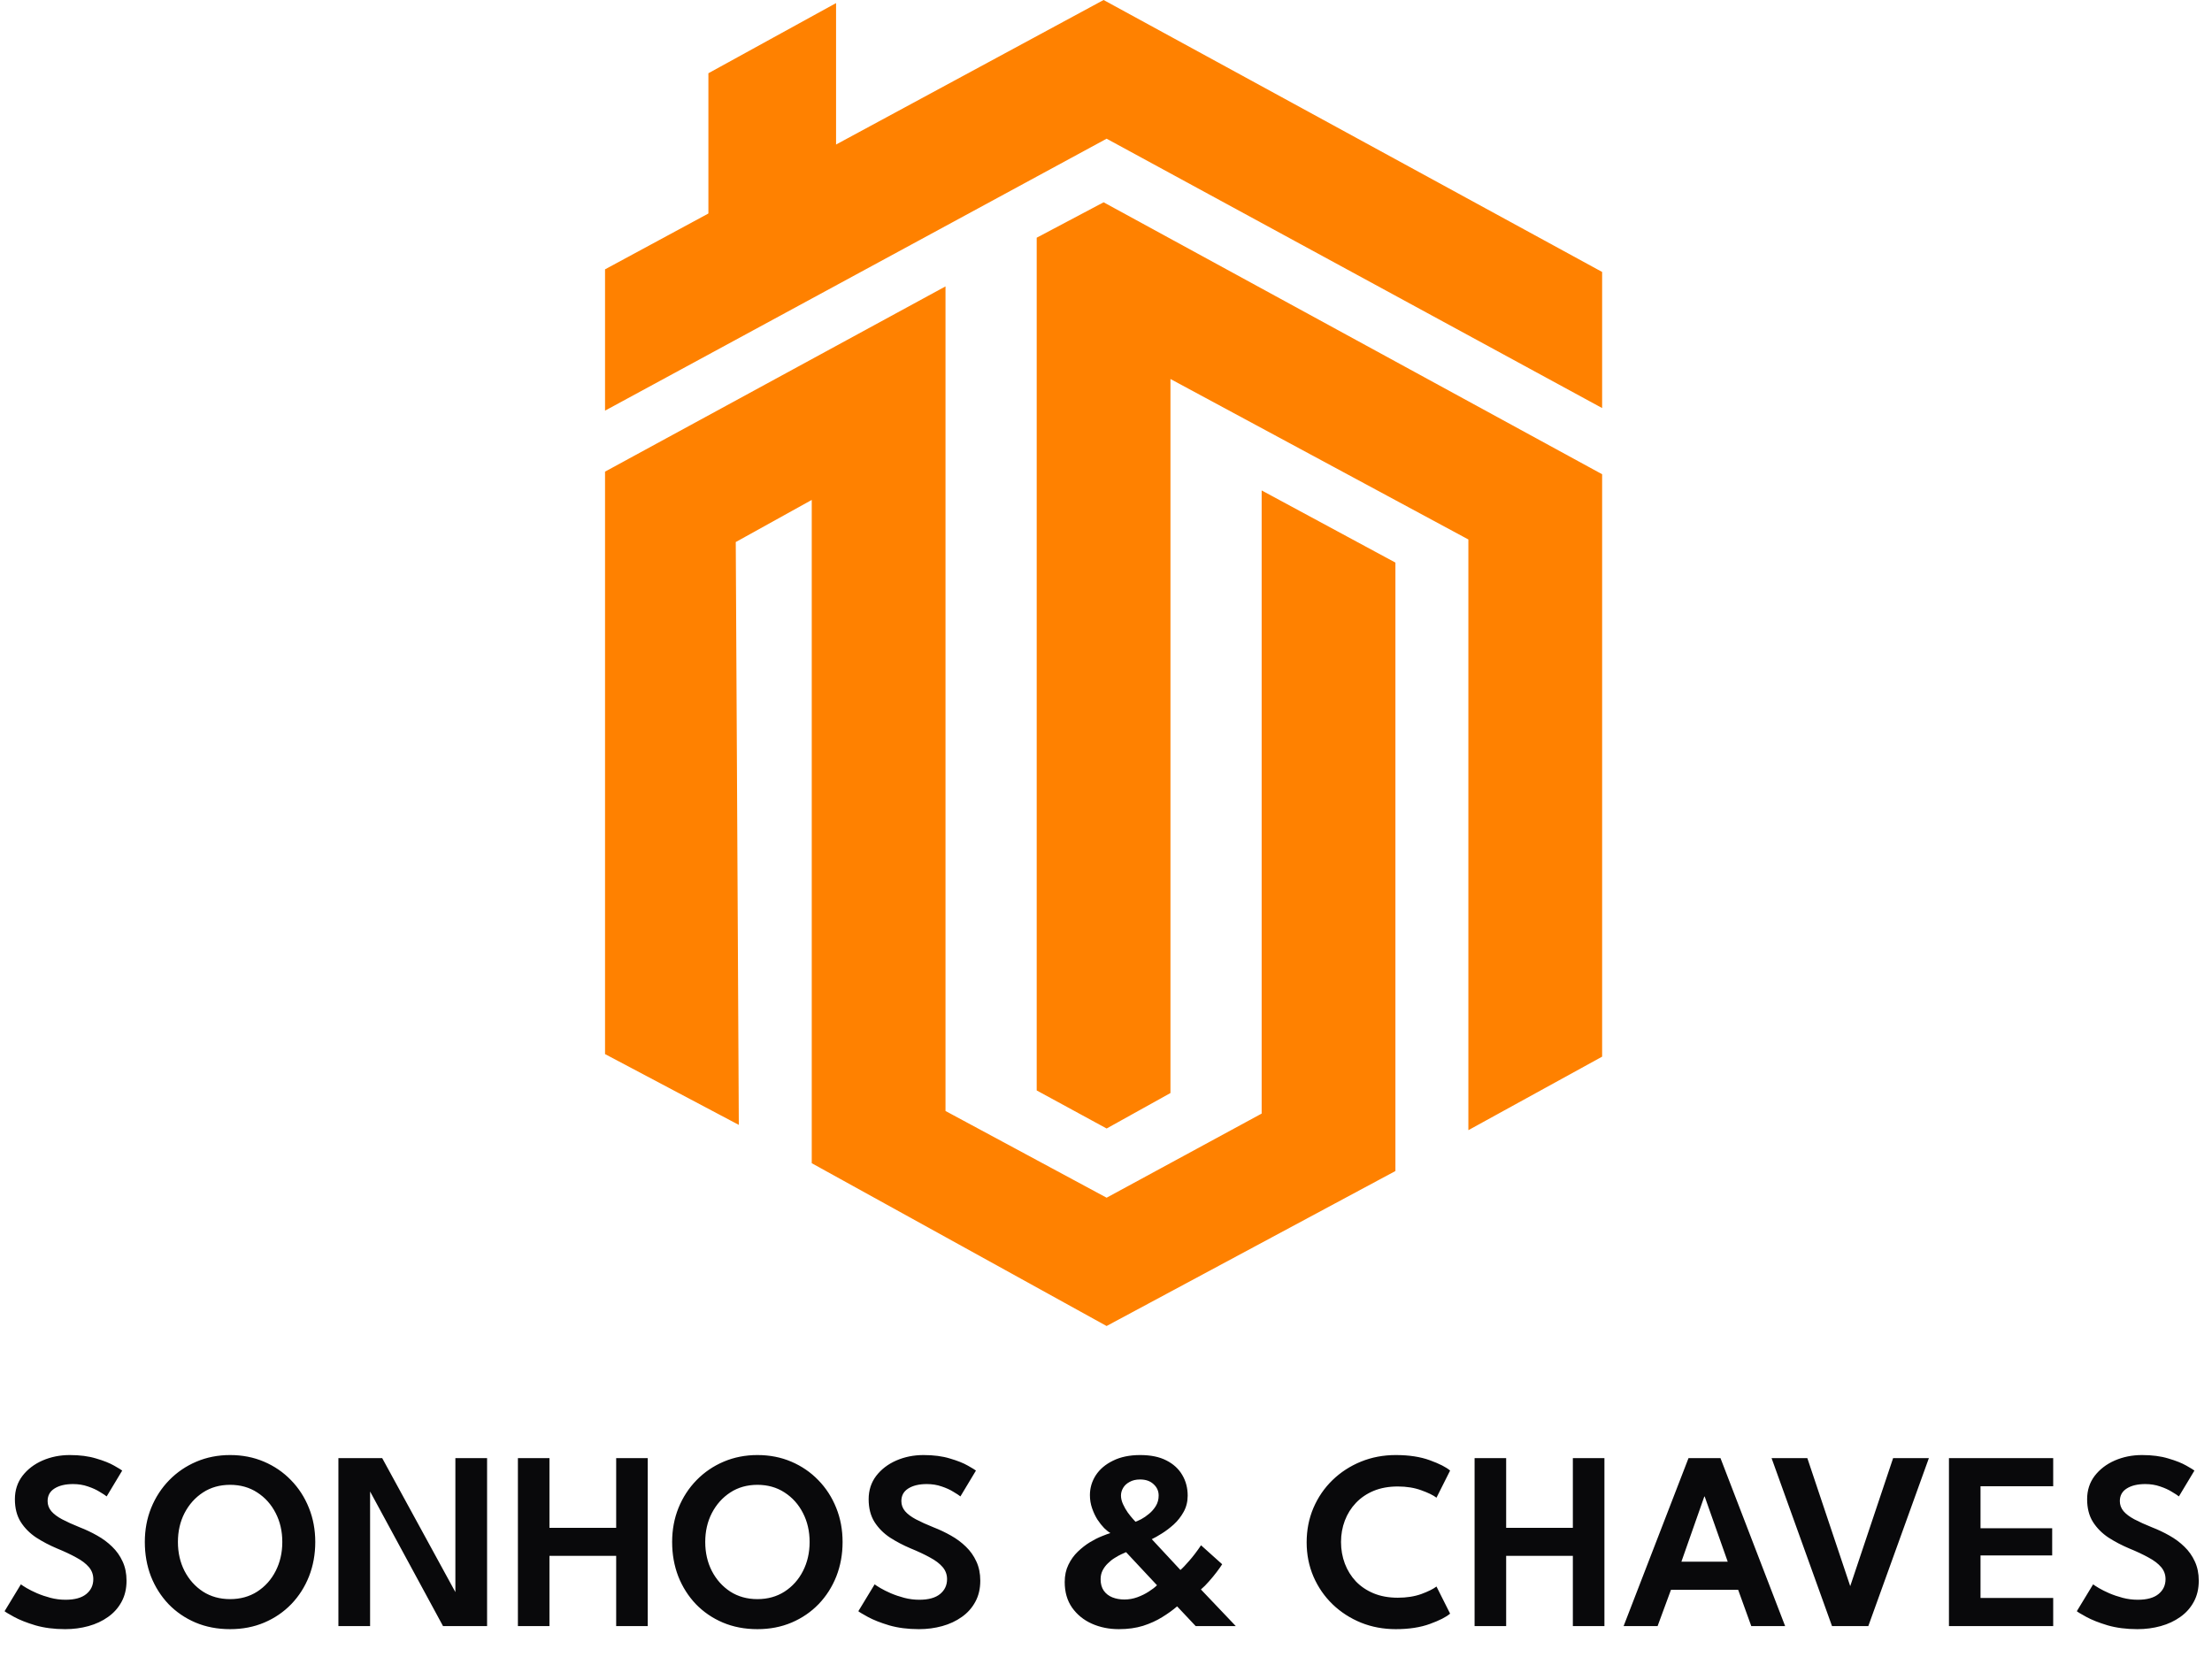
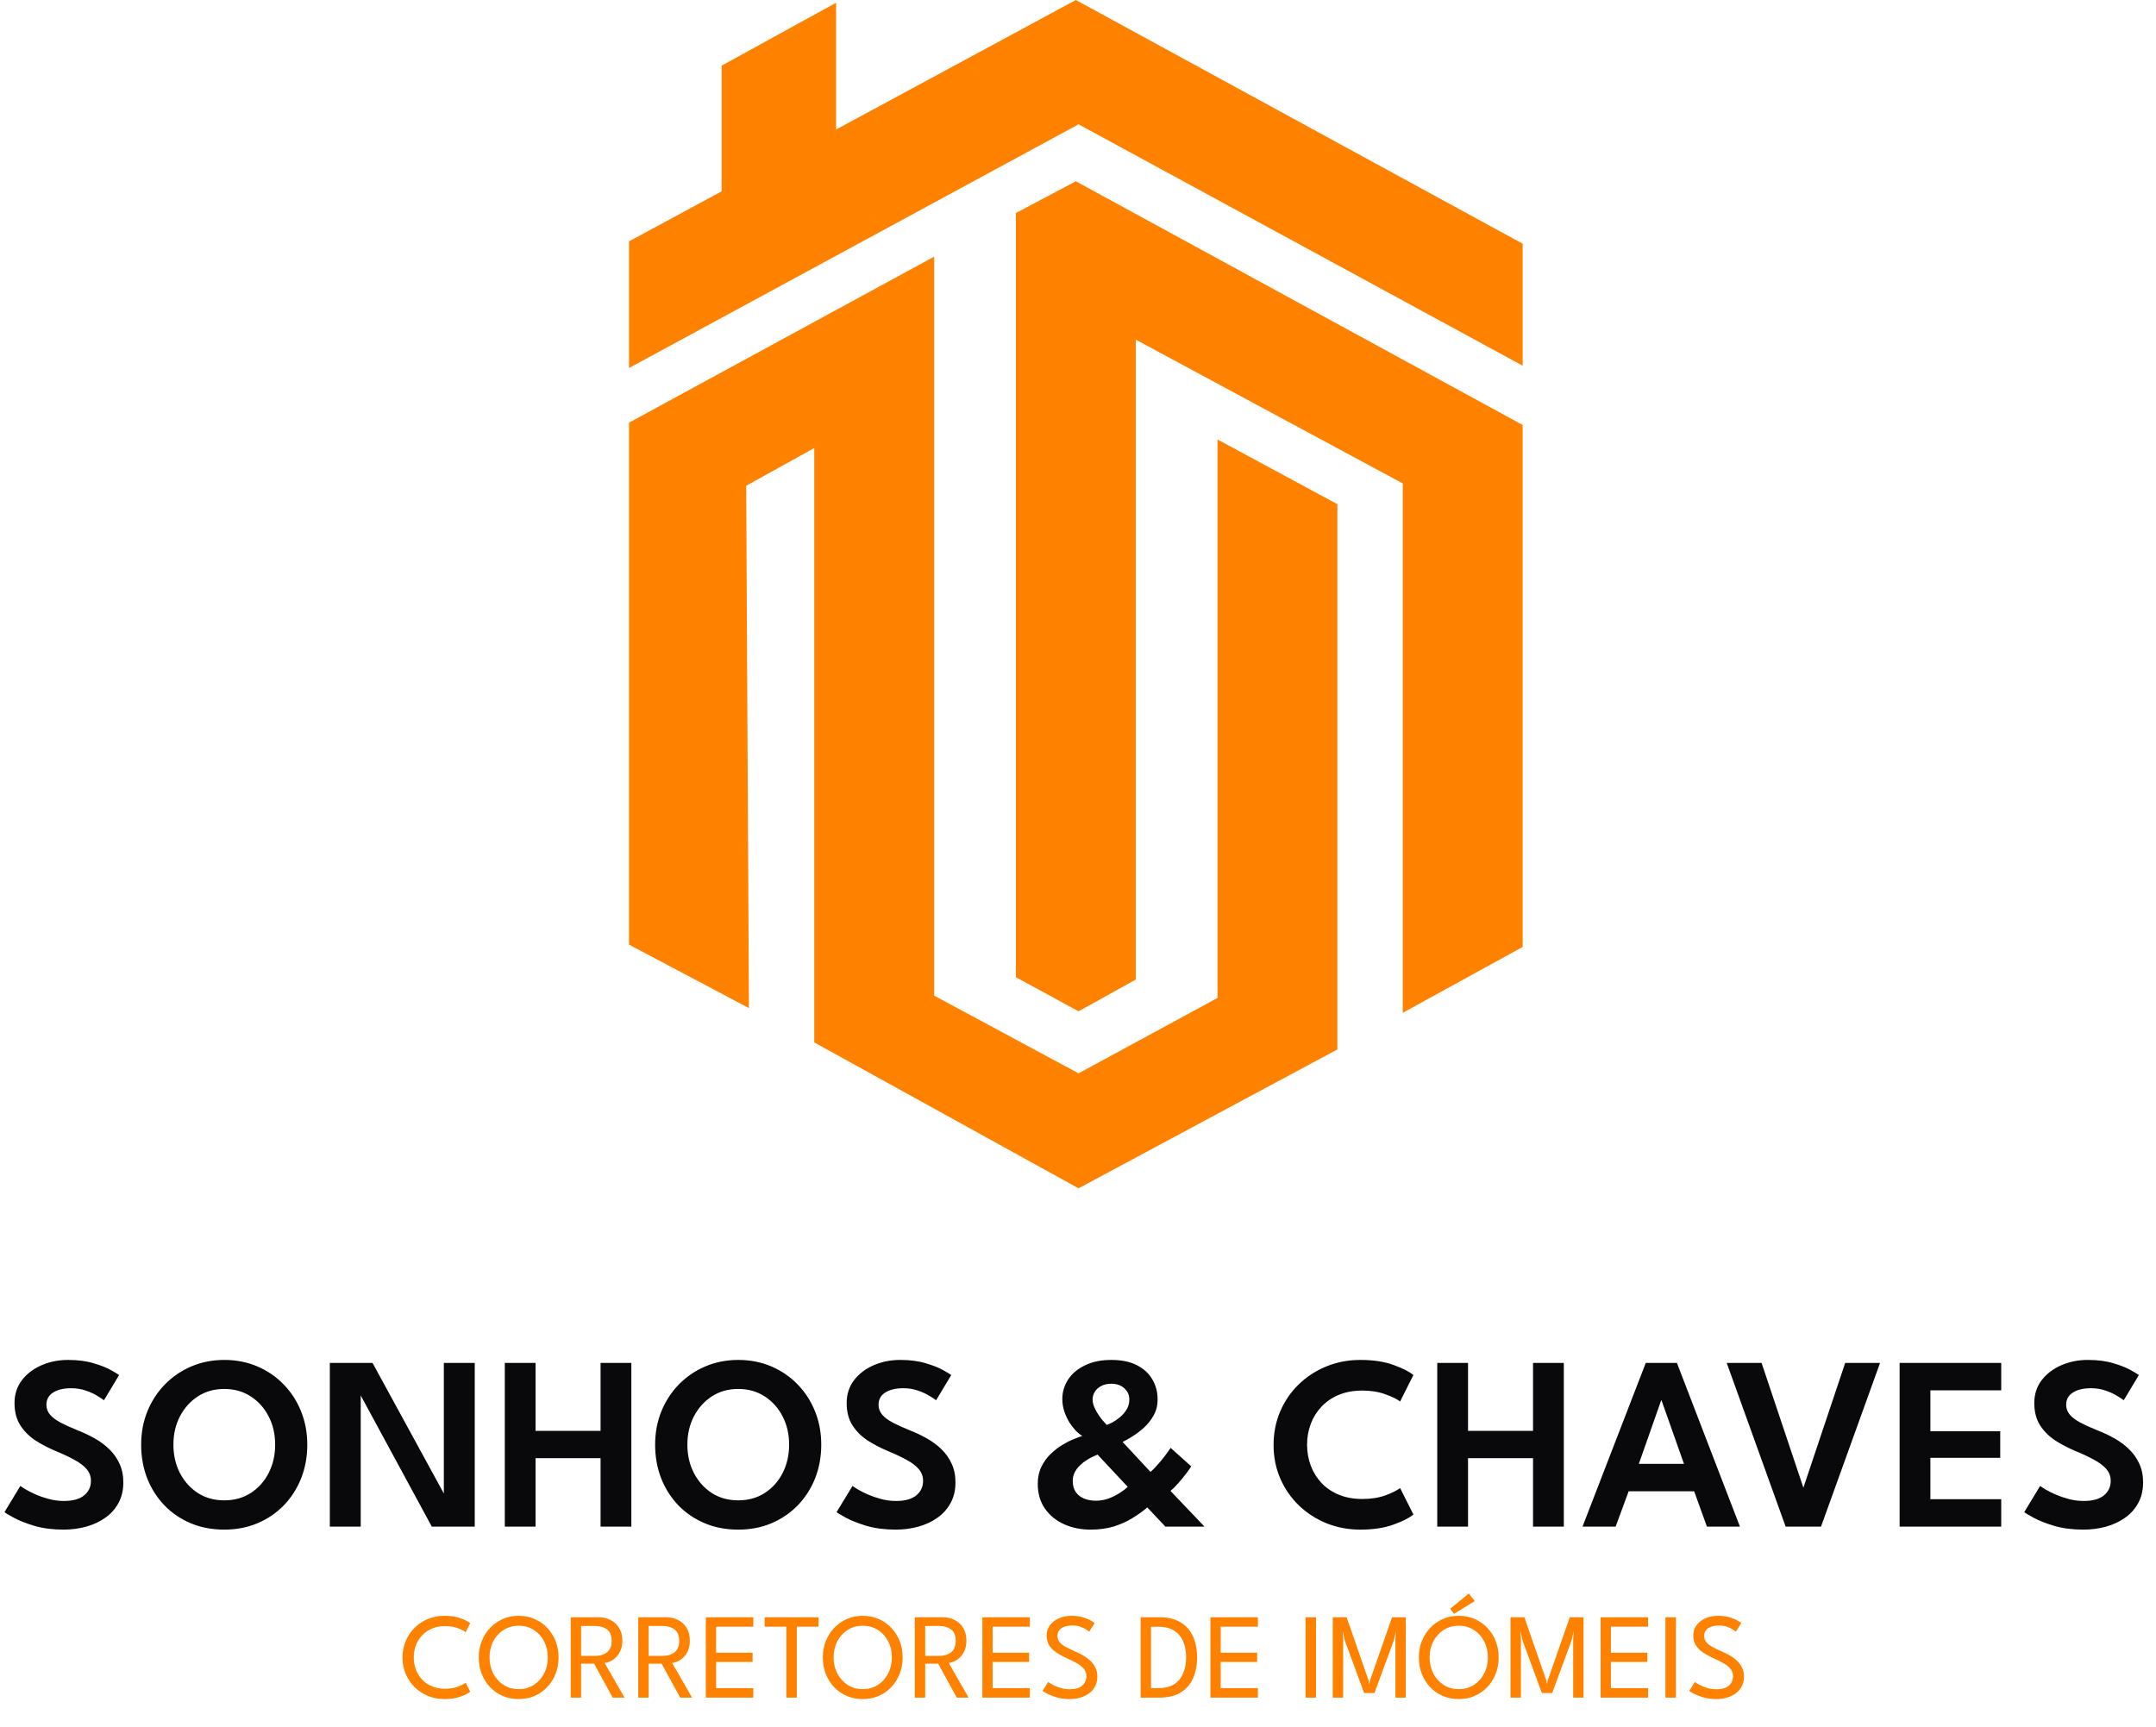
- <svg xmlns="http://www.w3.org/2000/svg" width="457" height="347" viewBox="0 0 457 347" fill="none">
-   <path d="M14.412 300.655C16.498 300.655 18.313 300.891 19.855 301.365C21.416 301.82 22.652 302.311 23.564 302.837C24.493 303.363 25.054 303.705 25.247 303.863L22.038 309.202C21.758 308.974 21.276 308.658 20.592 308.255C19.926 307.834 19.119 307.466 18.172 307.15C17.226 306.817 16.2 306.651 15.095 306.651C13.5 306.651 12.22 306.957 11.256 307.571C10.309 308.167 9.836 309.035 9.836 310.175C9.836 310.946 10.09 311.639 10.598 312.252C11.107 312.848 11.852 313.409 12.834 313.935C13.833 314.461 15.052 315.014 16.489 315.592C17.752 316.083 18.953 316.653 20.092 317.302C21.249 317.95 22.275 318.713 23.169 319.59C24.081 320.466 24.8 321.483 25.326 322.64C25.869 323.797 26.141 325.121 26.141 326.611C26.141 328.277 25.799 329.732 25.115 330.977C24.449 332.222 23.52 333.265 22.328 334.106C21.153 334.948 19.803 335.579 18.278 336C16.752 336.421 15.148 336.631 13.465 336.631C11.186 336.631 9.134 336.368 7.311 335.842C5.505 335.299 4.041 334.72 2.919 334.106C1.797 333.493 1.14 333.098 0.947 332.923L4.313 327.374C4.523 327.532 4.918 327.786 5.496 328.137C6.093 328.487 6.811 328.847 7.653 329.215C8.512 329.583 9.441 329.899 10.441 330.162C11.457 330.425 12.492 330.556 13.544 330.556C15.437 330.556 16.866 330.162 17.831 329.373C18.795 328.584 19.277 327.558 19.277 326.296C19.277 325.349 18.97 324.516 18.357 323.797C17.743 323.079 16.875 322.421 15.753 321.825C14.648 321.211 13.325 320.589 11.782 319.958C10.239 319.309 8.801 318.555 7.469 317.696C6.154 316.819 5.093 315.75 4.287 314.488C3.48 313.208 3.077 311.639 3.077 309.78C3.077 307.939 3.594 306.335 4.629 304.968C5.681 303.6 7.066 302.539 8.784 301.785C10.52 301.032 12.395 300.655 14.412 300.655ZM36.758 318.617C36.758 320.826 37.214 322.824 38.125 324.613C39.054 326.401 40.326 327.821 41.939 328.873C43.552 329.907 45.419 330.425 47.54 330.425C49.662 330.425 51.529 329.907 53.142 328.873C54.772 327.821 56.043 326.401 56.955 324.613C57.867 322.824 58.323 320.826 58.323 318.617C58.323 316.407 57.867 314.418 56.955 312.647C56.043 310.858 54.772 309.438 53.142 308.386C51.529 307.334 49.662 306.808 47.54 306.808C45.419 306.808 43.552 307.334 41.939 308.386C40.326 309.438 39.054 310.858 38.125 312.647C37.214 314.418 36.758 316.407 36.758 318.617ZM29.92 318.617C29.92 316.092 30.358 313.743 31.235 311.569C32.129 309.377 33.374 307.466 34.969 305.835C36.565 304.205 38.432 302.934 40.571 302.022C42.727 301.11 45.051 300.655 47.54 300.655C50.065 300.655 52.397 301.11 54.536 302.022C56.675 302.934 58.533 304.205 60.111 305.835C61.706 307.466 62.943 309.377 63.819 311.569C64.696 313.743 65.134 316.092 65.134 318.617C65.134 321.159 64.704 323.526 63.845 325.717C62.986 327.891 61.768 329.802 60.19 331.45C58.612 333.081 56.754 334.352 54.614 335.264C52.476 336.175 50.117 336.631 47.54 336.631C44.928 336.631 42.543 336.175 40.387 335.264C38.248 334.352 36.39 333.081 34.812 331.45C33.251 329.802 32.041 327.891 31.182 325.717C30.341 323.526 29.92 321.159 29.92 318.617ZM76.015 307.361L76.462 307.44V336H69.914V301.286H78.96L94.529 329.794L94.082 329.899V301.286H100.631V336H91.531L76.015 307.361ZM127.302 321.483H113.521V336H106.999V301.286H113.521V315.697H127.302V301.286H133.824V336H127.302V321.483ZM145.702 318.617C145.702 320.826 146.158 322.824 147.07 324.613C147.999 326.401 149.27 327.821 150.883 328.873C152.496 329.907 154.363 330.425 156.485 330.425C158.606 330.425 160.473 329.907 162.086 328.873C163.717 327.821 164.988 326.401 165.899 324.613C166.811 322.824 167.267 320.826 167.267 318.617C167.267 316.407 166.811 314.418 165.899 312.647C164.988 310.858 163.717 309.438 162.086 308.386C160.473 307.334 158.606 306.808 156.485 306.808C154.363 306.808 152.496 307.334 150.883 308.386C149.27 309.438 147.999 310.858 147.07 312.647C146.158 314.418 145.702 316.407 145.702 318.617ZM138.864 318.617C138.864 316.092 139.303 313.743 140.179 311.569C141.073 309.377 142.318 307.466 143.914 305.835C145.509 304.205 147.376 302.934 149.515 302.022C151.672 301.11 153.995 300.655 156.485 300.655C159.009 300.655 161.341 301.11 163.48 302.022C165.619 302.934 167.477 304.205 169.055 305.835C170.651 307.466 171.887 309.377 172.763 311.569C173.64 313.743 174.078 316.092 174.078 318.617C174.078 321.159 173.649 323.526 172.79 325.717C171.931 327.891 170.712 329.802 169.134 331.45C167.556 333.081 165.698 334.352 163.559 335.264C161.42 336.175 159.062 336.631 156.485 336.631C153.872 336.631 151.488 336.175 149.331 335.264C147.192 334.352 145.334 333.081 143.756 331.45C142.196 329.802 140.986 327.891 140.127 325.717C139.285 323.526 138.864 321.159 138.864 318.617ZM190.798 300.655C192.884 300.655 194.699 300.891 196.242 301.365C197.802 301.82 199.038 302.311 199.95 302.837C200.879 303.363 201.44 303.705 201.633 303.863L198.424 309.202C198.144 308.974 197.662 308.658 196.978 308.255C196.312 307.834 195.505 307.466 194.558 307.15C193.612 306.817 192.586 306.651 191.481 306.651C189.886 306.651 188.606 306.957 187.642 307.571C186.695 308.167 186.222 309.035 186.222 310.175C186.222 310.946 186.476 311.639 186.984 312.252C187.493 312.848 188.238 313.409 189.22 313.935C190.219 314.461 191.438 315.014 192.875 315.592C194.138 316.083 195.339 316.653 196.478 317.302C197.635 317.95 198.661 318.713 199.555 319.59C200.467 320.466 201.186 321.483 201.712 322.64C202.255 323.797 202.527 325.121 202.527 326.611C202.527 328.277 202.185 329.732 201.501 330.977C200.835 332.222 199.906 333.265 198.714 334.106C197.539 334.948 196.189 335.579 194.664 336C193.138 336.421 191.534 336.631 189.851 336.631C187.572 336.631 185.52 336.368 183.697 335.842C181.891 335.299 180.427 334.72 179.305 334.106C178.183 333.493 177.526 333.098 177.333 332.923L180.699 327.374C180.909 327.532 181.304 327.786 181.882 328.137C182.479 328.487 183.197 328.847 184.039 329.215C184.898 329.583 185.827 329.899 186.827 330.162C187.843 330.425 188.878 330.556 189.93 330.556C191.823 330.556 193.252 330.162 194.217 329.373C195.181 328.584 195.663 327.558 195.663 326.296C195.663 325.349 195.356 324.516 194.743 323.797C194.129 323.079 193.261 322.421 192.139 321.825C191.034 321.211 189.711 320.589 188.168 319.958C186.625 319.309 185.187 318.555 183.855 317.696C182.54 316.819 181.479 315.75 180.673 314.488C179.866 313.208 179.463 311.639 179.463 309.78C179.463 307.939 179.98 306.335 181.015 304.968C182.067 303.6 183.452 302.539 185.17 301.785C186.906 301.032 188.781 300.655 190.798 300.655ZM219.97 326.901C219.97 325.551 220.225 324.358 220.733 323.324C221.241 322.272 221.89 321.369 222.679 320.615C223.486 319.844 224.318 319.195 225.177 318.669C226.054 318.143 226.869 317.731 227.623 317.433C228.395 317.118 228.991 316.898 229.412 316.776C229.043 316.565 228.614 316.223 228.123 315.75C227.65 315.259 227.185 314.672 226.729 313.988C226.291 313.287 225.923 312.507 225.625 311.647C225.327 310.788 225.177 309.885 225.177 308.939C225.177 307.466 225.581 306.098 226.387 304.836C227.211 303.574 228.403 302.566 229.964 301.812C231.524 301.04 233.391 300.655 235.565 300.655C237.722 300.655 239.519 301.023 240.957 301.759C242.412 302.495 243.508 303.495 244.244 304.757C244.998 306.02 245.375 307.448 245.375 309.044C245.375 310.289 245.094 311.411 244.533 312.41C243.99 313.392 243.306 314.26 242.482 315.014C241.658 315.75 240.834 316.372 240.01 316.881C239.203 317.389 238.52 317.775 237.959 318.038L243.876 324.402C244.314 324.034 244.919 323.403 245.69 322.509C246.479 321.615 247.295 320.545 248.136 319.3L252.502 323.219C252.239 323.64 251.862 324.174 251.371 324.823C250.88 325.472 250.345 326.12 249.767 326.769C249.206 327.418 248.653 327.97 248.11 328.426L255.316 336H247.032L243.192 331.924C242.298 332.695 241.264 333.44 240.089 334.159C238.932 334.878 237.617 335.474 236.144 335.947C234.671 336.403 233.006 336.631 231.147 336.631C229.131 336.631 227.273 336.254 225.572 335.5C223.889 334.746 222.53 333.642 221.496 332.187C220.479 330.731 219.97 328.969 219.97 326.901ZM232.646 320.72C232.418 320.808 232.085 320.957 231.647 321.168C231.226 321.36 230.77 321.615 230.279 321.93C229.789 322.228 229.324 322.596 228.886 323.035C228.447 323.456 228.088 323.938 227.807 324.481C227.527 325.025 227.387 325.638 227.387 326.322C227.387 327.269 227.606 328.058 228.044 328.689C228.482 329.303 229.07 329.758 229.806 330.056C230.56 330.355 231.393 330.504 232.304 330.504C233.234 330.504 234.128 330.346 234.987 330.03C235.846 329.715 236.626 329.329 237.327 328.873C238.046 328.417 238.616 327.979 239.037 327.558L232.646 320.72ZM235.539 305.704C234.698 305.704 233.979 305.87 233.383 306.204C232.787 306.519 232.339 306.931 232.041 307.44C231.743 307.948 231.594 308.474 231.594 309.018C231.594 309.596 231.735 310.192 232.015 310.806C232.296 311.42 232.62 311.989 232.988 312.515C233.374 313.041 233.725 313.48 234.04 313.83C234.356 314.163 234.54 314.365 234.592 314.435C234.855 314.347 235.25 314.172 235.776 313.909C236.302 313.629 236.837 313.26 237.38 312.805C237.941 312.349 238.414 311.805 238.8 311.174C239.186 310.543 239.379 309.824 239.379 309.018C239.379 308.088 239.028 307.308 238.327 306.677C237.643 306.028 236.714 305.704 235.539 305.704ZM288.784 330.135C290.607 330.135 292.229 329.881 293.649 329.373C295.069 328.847 296.113 328.33 296.779 327.821L299.593 333.423C298.786 334.124 297.393 334.834 295.411 335.553C293.448 336.272 291.098 336.631 288.363 336.631C285.804 336.631 283.41 336.184 281.184 335.29C278.957 334.378 277.002 333.116 275.319 331.503C273.636 329.872 272.321 327.97 271.374 325.796C270.428 323.605 269.954 321.238 269.954 318.695C269.954 316.153 270.419 313.786 271.348 311.595C272.295 309.386 273.61 307.466 275.293 305.835C276.976 304.205 278.931 302.934 281.157 302.022C283.402 301.11 285.804 300.655 288.363 300.655C291.098 300.655 293.448 301.014 295.411 301.733C297.393 302.452 298.786 303.162 299.593 303.863L296.779 309.465C296.113 308.956 295.069 308.448 293.649 307.939C292.229 307.413 290.607 307.15 288.784 307.15C286.926 307.15 285.269 307.448 283.814 308.045C282.376 308.641 281.149 309.473 280.132 310.543C279.132 311.595 278.37 312.813 277.844 314.198C277.318 315.583 277.055 317.056 277.055 318.617C277.055 320.194 277.318 321.685 277.844 323.087C278.37 324.472 279.132 325.7 280.132 326.769C281.149 327.821 282.376 328.645 283.814 329.241C285.269 329.837 286.926 330.135 288.784 330.135ZM324.953 321.483H311.172V336H304.65V301.286H311.172V315.697H324.953V301.286H331.475V336H324.953V321.483ZM348.849 301.286H355.45L368.81 336H361.815L359.106 328.505H345.22L342.459 336H335.437L348.849 301.286ZM347.377 322.693H356.949L352.189 309.228H352.11L347.377 322.693ZM385.992 336H378.497L366.005 301.286H373.395L382.258 327.742L391.12 301.286H398.51L385.992 336ZM402.654 301.286H424.192V307.098H409.176V315.776H423.982V321.404H409.176V330.188H424.192V336H402.654V301.286ZM442.536 300.655C444.622 300.655 446.437 300.891 447.979 301.365C449.54 301.82 450.776 302.311 451.688 302.837C452.617 303.363 453.178 303.705 453.371 303.863L450.162 309.202C449.882 308.974 449.4 308.658 448.716 308.255C448.05 307.834 447.243 307.466 446.296 307.15C445.35 306.817 444.324 306.651 443.219 306.651C441.624 306.651 440.344 306.957 439.38 307.571C438.433 308.167 437.96 309.035 437.96 310.175C437.96 310.946 438.214 311.639 438.722 312.252C439.231 312.848 439.976 313.409 440.958 313.935C441.957 314.461 443.176 315.014 444.613 315.592C445.876 316.083 447.077 316.653 448.216 317.302C449.373 317.95 450.399 318.713 451.293 319.59C452.205 320.466 452.924 321.483 453.45 322.64C453.993 323.797 454.265 325.121 454.265 326.611C454.265 328.277 453.923 329.732 453.239 330.977C452.573 332.222 451.644 333.265 450.452 334.106C449.277 334.948 447.927 335.579 446.402 336C444.876 336.421 443.272 336.631 441.589 336.631C439.31 336.631 437.258 336.368 435.435 335.842C433.629 335.299 432.165 334.72 431.043 334.106C429.921 333.493 429.264 333.098 429.071 332.923L432.437 327.374C432.647 327.532 433.042 327.786 433.62 328.137C434.216 328.487 434.935 328.847 435.777 329.215C436.636 329.583 437.565 329.899 438.565 330.162C439.581 330.425 440.616 330.556 441.668 330.556C443.561 330.556 444.99 330.162 445.954 329.373C446.919 328.584 447.401 327.558 447.401 326.296C447.401 325.349 447.094 324.516 446.48 323.797C445.867 323.079 444.999 322.421 443.877 321.825C442.772 321.211 441.449 320.589 439.906 319.958C438.363 319.309 436.925 318.555 435.593 317.696C434.278 316.819 433.217 315.75 432.411 314.488C431.604 313.208 431.201 311.639 431.201 309.78C431.201 307.939 431.718 306.335 432.752 304.968C433.804 303.6 435.19 302.539 436.908 301.785C438.643 301.032 440.519 300.655 442.536 300.655Z" fill="#09090B" />
-   <path d="M125.627 97.747V217.504L152.005 231.467L151.377 111.71L168.335 102.31V240.059L228.627 273.355L287.664 241.67V116.543L261.286 102.31V230.393L228.627 248.115L194.713 229.856V60.155L125.627 97.747Z" fill="#FF8100" />
-   <path d="M228.627 232.541L214.81 225.022V49.414L227.999 42.433L330.371 98.284V218.041L303.993 232.541V111.173L241.188 77.34V225.559L228.627 232.541Z" fill="#FF8100" />
-   <path fill-rule="evenodd" clip-rule="evenodd" d="M228.005 41.8L331 97.991V218.336L303.366 233.526V111.47L241.817 78.314V225.852L228.632 233.181L214.183 225.319V49.117L228.005 41.8ZM215.439 49.715V224.729L228.624 231.904L240.561 225.269V76.368L304.622 110.878V231.559L329.744 217.749V98.58L227.995 43.069L215.439 49.715ZM195.341 59.178V229.561L228.627 247.481L260.659 230.099V101.338L288.293 116.248V241.969L228.623 273.993L167.707 240.353V103.3L152.008 112.002L152.639 232.435L125 217.805V97.454L195.341 59.178ZM126.256 98.043V217.206L151.373 230.501L150.748 111.42L168.963 101.323V239.768L228.633 272.72L287.037 241.375V116.84L261.915 103.285V230.689L228.629 248.751L194.085 230.154V61.135L126.256 98.043Z" fill="#FF8100" />
-   <path d="M228.627 28.025L125.627 83.876V55.95L227.999 0.636L330.371 56.487V83.338L228.627 28.025Z" fill="#FF8100" />
-   <path fill-rule="evenodd" clip-rule="evenodd" d="M228.002 0L331 56.193V84.316L228.628 28.661L125 84.852V55.654L228.002 0ZM126.256 56.246V82.899L228.628 27.388L329.744 82.361V56.781L227.998 1.272L126.256 56.246Z" fill="#FF8100" />
-   <path d="M172.732 0.636V55.95H146.354V15.136L172.732 0.636Z" fill="#FF8100" />
+ <svg xmlns="http://www.w3.org/2000/svg" width="497" height="398" viewBox="0 0 497 398" fill="none">
+   <path d="M15.673 313.561C17.942 313.561 19.916 313.818 21.593 314.333C23.29 314.829 24.635 315.363 25.626 315.935C26.637 316.507 27.247 316.879 27.456 317.05L23.967 322.856C23.662 322.608 23.138 322.265 22.394 321.826C21.67 321.369 20.793 320.968 19.763 320.625C18.733 320.263 17.618 320.082 16.417 320.082C14.682 320.082 13.29 320.415 12.241 321.083C11.211 321.731 10.697 322.675 10.697 323.914C10.697 324.753 10.973 325.506 11.526 326.174C12.079 326.822 12.889 327.432 13.957 328.004C15.044 328.576 16.369 329.177 17.933 329.806C19.305 330.34 20.611 330.96 21.851 331.665C23.109 332.371 24.225 333.2 25.197 334.153C26.189 335.107 26.97 336.213 27.542 337.471C28.133 338.729 28.429 340.169 28.429 341.79C28.429 343.601 28.057 345.184 27.314 346.537C26.589 347.891 25.578 349.026 24.282 349.941C23.004 350.856 21.536 351.542 19.877 352C18.218 352.458 16.474 352.686 14.643 352.686C12.165 352.686 9.934 352.4 7.951 351.828C5.987 351.237 4.395 350.608 3.175 349.941C1.954 349.273 1.239 348.844 1.03 348.654L4.69 342.619C4.919 342.791 5.348 343.067 5.978 343.448C6.626 343.83 7.408 344.221 8.323 344.621C9.257 345.021 10.268 345.365 11.354 345.651C12.46 345.937 13.585 346.08 14.729 346.08C16.788 346.08 18.343 345.651 19.391 344.793C20.44 343.935 20.964 342.819 20.964 341.446C20.964 340.417 20.631 339.511 19.963 338.729C19.296 337.948 18.352 337.233 17.132 336.584C15.931 335.917 14.491 335.24 12.813 334.554C11.135 333.848 9.572 333.028 8.123 332.094C6.693 331.141 5.539 329.978 4.662 328.605C3.785 327.213 3.346 325.506 3.346 323.485C3.346 321.483 3.909 319.739 5.034 318.251C6.178 316.764 7.684 315.611 9.553 314.791C11.44 313.971 13.48 313.561 15.673 313.561ZM39.975 333.095C39.975 335.497 40.471 337.671 41.462 339.616C42.473 341.561 43.855 343.105 45.609 344.249C47.364 345.374 49.394 345.937 51.701 345.937C54.008 345.937 56.039 345.374 57.793 344.249C59.566 343.105 60.949 341.561 61.94 339.616C62.932 337.671 63.428 335.497 63.428 333.095C63.428 330.693 62.932 328.528 61.94 326.603C60.949 324.658 59.566 323.113 57.793 321.969C56.039 320.825 54.008 320.253 51.701 320.253C49.394 320.253 47.364 320.825 45.609 321.969C43.855 323.113 42.473 324.658 41.462 326.603C40.471 328.528 39.975 330.693 39.975 333.095ZM32.539 333.095C32.539 330.349 33.016 327.794 33.969 325.43C34.941 323.047 36.295 320.968 38.03 319.195C39.765 317.422 41.796 316.04 44.122 315.048C46.467 314.057 48.994 313.561 51.701 313.561C54.447 313.561 56.983 314.057 59.309 315.048C61.635 316.04 63.656 317.422 65.372 319.195C67.107 320.968 68.452 323.047 69.405 325.43C70.358 327.794 70.835 330.349 70.835 333.095C70.835 335.86 70.368 338.434 69.434 340.817C68.499 343.182 67.174 345.26 65.458 347.052C63.742 348.825 61.721 350.208 59.395 351.199C57.069 352.191 54.504 352.686 51.701 352.686C48.86 352.686 46.267 352.191 43.922 351.199C41.596 350.208 39.575 348.825 37.859 347.052C36.162 345.26 34.846 343.182 33.912 340.817C32.996 338.434 32.539 335.86 32.539 333.095ZM82.668 320.854L83.155 320.94V352H76.033V314.247H85.872L102.803 345.25L102.317 345.365V314.247H109.439V352H99.543L82.668 320.854ZM138.444 336.213H123.457V352H116.364V314.247H123.457V329.92H138.444V314.247H145.537V352H138.444V336.213ZM158.455 333.095C158.455 335.497 158.951 337.671 159.942 339.616C160.953 341.561 162.335 343.105 164.089 344.249C165.843 345.374 167.874 345.937 170.181 345.937C172.488 345.937 174.519 345.374 176.273 344.249C178.046 343.105 179.429 341.561 180.42 339.616C181.412 337.671 181.907 335.497 181.907 333.095C181.907 330.693 181.412 328.528 180.42 326.603C179.429 324.658 178.046 323.113 176.273 321.969C174.519 320.825 172.488 320.253 170.181 320.253C167.874 320.253 165.843 320.825 164.089 321.969C162.335 323.113 160.953 324.658 159.942 326.603C158.951 328.528 158.455 330.693 158.455 333.095ZM151.019 333.095C151.019 330.349 151.496 327.794 152.449 325.43C153.421 323.047 154.775 320.968 156.51 319.195C158.245 317.422 160.276 316.04 162.602 315.048C164.947 314.057 167.474 313.561 170.181 313.561C172.927 313.561 175.463 314.057 177.789 315.048C180.115 316.04 182.136 317.422 183.852 319.195C185.587 320.968 186.932 323.047 187.885 325.43C188.838 327.794 189.315 330.349 189.315 333.095C189.315 335.86 188.848 338.434 187.914 340.817C186.979 343.182 185.654 345.26 183.938 347.052C182.222 348.825 180.201 350.208 177.875 351.199C175.549 352.191 172.984 352.686 170.181 352.686C167.34 352.686 164.747 352.191 162.402 351.199C160.076 350.208 158.055 348.825 156.339 347.052C154.642 345.26 153.326 343.182 152.392 340.817C151.476 338.434 151.019 335.86 151.019 333.095ZM207.498 313.561C209.767 313.561 211.74 313.818 213.418 314.333C215.115 314.829 216.459 315.363 217.451 315.935C218.461 316.507 219.071 316.879 219.281 317.05L215.792 322.856C215.487 322.608 214.962 322.265 214.219 321.826C213.494 321.369 212.617 320.968 211.588 320.625C210.558 320.263 209.443 320.082 208.241 320.082C206.506 320.082 205.114 320.415 204.066 321.083C203.036 321.731 202.521 322.675 202.521 323.914C202.521 324.753 202.798 325.506 203.351 326.174C203.904 326.822 204.714 327.432 205.782 328.004C206.869 328.576 208.194 329.177 209.757 329.806C211.13 330.34 212.436 330.96 213.675 331.665C214.934 332.371 216.049 333.2 217.022 334.153C218.013 335.107 218.795 336.213 219.367 337.471C219.958 338.729 220.254 340.169 220.254 341.79C220.254 343.601 219.882 345.184 219.138 346.537C218.414 347.891 217.403 349.026 216.106 349.941C214.829 350.856 213.361 351.542 211.702 352C210.043 352.458 208.299 352.686 206.468 352.686C203.989 352.686 201.759 352.4 199.776 351.828C197.812 351.237 196.22 350.608 194.999 349.941C193.779 349.273 193.064 348.844 192.854 348.654L196.515 342.619C196.744 342.791 197.173 343.067 197.802 343.448C198.45 343.83 199.232 344.221 200.147 344.621C201.082 345.021 202.092 345.365 203.179 345.651C204.285 345.937 205.41 346.08 206.554 346.08C208.613 346.08 210.167 345.651 211.216 344.793C212.264 343.935 212.789 342.819 212.789 341.446C212.789 340.417 212.455 339.511 211.788 338.729C211.12 337.948 210.177 337.233 208.956 336.584C207.755 335.917 206.316 335.24 204.638 334.554C202.96 333.848 201.396 333.028 199.947 332.094C198.517 331.141 197.364 329.978 196.487 328.605C195.609 327.213 195.171 325.506 195.171 323.485C195.171 321.483 195.733 319.739 196.858 318.251C198.002 316.764 199.509 315.611 201.377 314.791C203.265 313.971 205.305 313.561 207.498 313.561ZM239.224 342.104C239.224 340.636 239.5 339.339 240.053 338.215C240.606 337.071 241.312 336.089 242.17 335.269C243.047 334.43 243.952 333.724 244.887 333.152C245.84 332.58 246.727 332.132 247.547 331.808C248.385 331.465 249.034 331.226 249.491 331.093C249.091 330.864 248.624 330.492 248.09 329.978C247.575 329.444 247.07 328.805 246.574 328.061C246.097 327.299 245.697 326.45 245.373 325.516C245.049 324.582 244.887 323.6 244.887 322.57C244.887 320.968 245.325 319.481 246.202 318.108C247.098 316.736 248.395 315.639 250.092 314.819C251.789 313.98 253.82 313.561 256.184 313.561C258.529 313.561 260.483 313.961 262.047 314.762C263.63 315.563 264.821 316.65 265.622 318.023C266.442 319.395 266.852 320.949 266.852 322.684C266.852 324.038 266.547 325.259 265.937 326.345C265.346 327.413 264.602 328.357 263.706 329.177C262.81 329.978 261.914 330.654 261.017 331.207C260.14 331.76 259.397 332.18 258.787 332.466L265.222 339.387C265.698 338.987 266.356 338.3 267.195 337.328C268.053 336.356 268.94 335.192 269.855 333.839L274.603 338.1C274.317 338.558 273.907 339.139 273.373 339.845C272.839 340.55 272.257 341.256 271.628 341.961C271.018 342.667 270.417 343.267 269.826 343.763L277.663 352H268.654L264.478 347.567C263.506 348.406 262.381 349.216 261.103 349.998C259.845 350.78 258.415 351.428 256.813 351.943C255.211 352.439 253.4 352.686 251.379 352.686C249.186 352.686 247.165 352.276 245.316 351.457C243.485 350.637 242.008 349.435 240.883 347.853C239.777 346.27 239.224 344.354 239.224 342.104ZM253.009 335.383C252.761 335.478 252.399 335.64 251.922 335.869C251.465 336.079 250.969 336.356 250.435 336.699C249.901 337.023 249.396 337.423 248.919 337.9C248.443 338.358 248.052 338.882 247.747 339.473C247.442 340.064 247.289 340.731 247.289 341.475C247.289 342.505 247.527 343.363 248.004 344.049C248.481 344.716 249.12 345.212 249.92 345.536C250.74 345.86 251.646 346.022 252.637 346.022C253.648 346.022 254.62 345.851 255.555 345.508C256.489 345.164 257.337 344.745 258.1 344.249C258.882 343.754 259.502 343.277 259.959 342.819L253.009 335.383ZM256.155 319.052C255.24 319.052 254.458 319.233 253.81 319.596C253.162 319.939 252.676 320.387 252.351 320.94C252.027 321.493 251.865 322.065 251.865 322.656C251.865 323.285 252.018 323.933 252.323 324.601C252.628 325.268 252.981 325.888 253.381 326.46C253.8 327.032 254.182 327.508 254.525 327.89C254.868 328.252 255.068 328.471 255.126 328.548C255.412 328.452 255.841 328.262 256.413 327.976C256.985 327.67 257.566 327.27 258.157 326.774C258.767 326.279 259.282 325.688 259.702 325.001C260.121 324.315 260.331 323.533 260.331 322.656C260.331 321.645 259.95 320.797 259.187 320.11C258.443 319.405 257.433 319.052 256.155 319.052ZM314.061 345.622C316.044 345.622 317.807 345.346 319.352 344.793C320.896 344.221 322.031 343.658 322.755 343.105L325.815 349.197C324.938 349.96 323.423 350.732 321.268 351.514C319.132 352.296 316.577 352.686 313.603 352.686C310.819 352.686 308.217 352.2 305.795 351.228C303.374 350.236 301.248 348.863 299.417 347.109C297.587 345.336 296.157 343.267 295.127 340.903C294.097 338.52 293.583 335.946 293.583 333.181C293.583 330.416 294.088 327.842 295.098 325.459C296.128 323.056 297.558 320.968 299.389 319.195C301.219 317.422 303.345 316.04 305.766 315.048C308.207 314.057 310.819 313.561 313.603 313.561C316.577 313.561 319.132 313.952 321.268 314.734C323.423 315.515 324.938 316.287 325.815 317.05L322.755 323.142C322.031 322.589 320.896 322.036 319.352 321.483C317.807 320.911 316.044 320.625 314.061 320.625C312.04 320.625 310.238 320.949 308.655 321.598C307.092 322.246 305.757 323.152 304.651 324.315C303.564 325.459 302.735 326.784 302.163 328.29C301.591 329.796 301.305 331.398 301.305 333.095C301.305 334.811 301.591 336.432 302.163 337.957C302.735 339.463 303.564 340.798 304.651 341.961C305.757 343.105 307.092 344.001 308.655 344.65C310.238 345.298 312.04 345.622 314.061 345.622ZM353.395 336.213H338.408V352H331.315V314.247H338.408V329.92H353.395V314.247H360.488V352H353.395V336.213ZM379.383 314.247H386.562L401.091 352H393.483L390.538 343.849H375.436L372.433 352H364.797L379.383 314.247ZM377.782 337.528H388.192L383.016 322.885H382.93L377.782 337.528ZM419.777 352H411.626L398.041 314.247H406.077L415.716 343.019L425.354 314.247H433.391L419.777 352ZM437.897 314.247H461.321V320.568H444.99V330.006H461.092V336.127H444.99V345.679H461.321V352H437.897V314.247ZM481.27 313.561C483.539 313.561 485.512 313.818 487.19 314.333C488.887 314.829 490.231 315.363 491.223 315.935C492.233 316.507 492.843 316.879 493.053 317.05L489.564 322.856C489.259 322.608 488.734 322.265 487.991 321.826C487.266 321.369 486.389 320.968 485.359 320.625C484.33 320.263 483.214 320.082 482.013 320.082C480.278 320.082 478.886 320.415 477.838 321.083C476.808 321.731 476.293 322.675 476.293 323.914C476.293 324.753 476.57 325.506 477.123 326.174C477.675 326.822 478.486 327.432 479.554 328.004C480.64 328.576 481.966 329.177 483.529 329.806C484.902 330.34 486.208 330.96 487.447 331.665C488.706 332.371 489.821 333.2 490.794 334.153C491.785 335.107 492.567 336.213 493.139 337.471C493.73 338.729 494.025 340.169 494.025 341.79C494.025 343.601 493.654 345.184 492.91 346.537C492.185 347.891 491.175 349.026 489.878 349.941C488.601 350.856 487.133 351.542 485.474 352C483.815 352.458 482.07 352.686 480.24 352.686C477.761 352.686 475.53 352.4 473.547 351.828C471.584 351.237 469.991 350.608 468.771 349.941C467.551 349.273 466.836 348.844 466.626 348.654L470.287 342.619C470.516 342.791 470.945 343.067 471.574 343.448C472.222 343.83 473.004 344.221 473.919 344.621C474.854 345.021 475.864 345.365 476.951 345.651C478.057 345.937 479.182 346.08 480.326 346.08C482.385 346.08 483.939 345.651 484.988 344.793C486.036 343.935 486.561 342.819 486.561 341.446C486.561 340.417 486.227 339.511 485.56 338.729C484.892 337.948 483.949 337.233 482.728 336.584C481.527 335.917 480.087 335.24 478.41 334.554C476.732 333.848 475.168 333.028 473.719 332.094C472.289 331.141 471.135 329.978 470.258 328.605C469.381 327.213 468.943 325.506 468.943 323.485C468.943 321.483 469.505 319.739 470.63 318.251C471.774 316.764 473.281 315.611 475.149 314.791C477.037 313.971 479.077 313.561 481.27 313.561Z" fill="#09090B" />
+   <path d="M102.538 389.383C103.689 389.383 104.685 389.224 105.527 388.906C106.379 388.588 106.982 388.279 107.337 387.98L108.39 390.043C107.969 390.417 107.235 390.796 106.187 391.179C105.148 391.563 103.9 391.755 102.44 391.755C101.074 391.755 99.807 391.512 98.637 391.025C97.468 390.539 96.444 389.86 95.564 388.99C94.694 388.12 94.011 387.105 93.516 385.945C93.029 384.785 92.786 383.532 92.786 382.185C92.786 380.837 93.029 379.579 93.516 378.41C94.002 377.24 94.68 376.221 95.55 375.351C96.43 374.471 97.454 373.789 98.623 373.302C99.802 372.806 101.074 372.558 102.44 372.558C103.9 372.558 105.148 372.75 106.187 373.134C107.235 373.517 107.969 373.896 108.39 374.27L107.337 376.333C106.982 376.024 106.379 375.716 105.527 375.407C104.685 375.089 103.689 374.93 102.538 374.93C101.491 374.93 100.532 375.108 99.662 375.463C98.792 375.819 98.034 376.324 97.388 376.979C96.752 377.624 96.257 378.386 95.901 379.266C95.555 380.145 95.382 381.104 95.382 382.143C95.382 383.19 95.555 384.159 95.901 385.047C96.257 385.927 96.752 386.694 97.388 387.349C98.034 387.994 98.792 388.495 99.662 388.85C100.532 389.206 101.491 389.383 102.538 389.383ZM112.848 382.143C112.848 383.518 113.133 384.757 113.704 385.861C114.284 386.965 115.079 387.844 116.089 388.499C117.099 389.145 118.259 389.467 119.569 389.467C120.888 389.467 122.048 389.145 123.049 388.499C124.06 387.844 124.85 386.965 125.421 385.861C125.991 384.757 126.277 383.518 126.277 382.143C126.277 380.767 125.991 379.532 125.421 378.438C124.85 377.334 124.06 376.459 123.049 375.814C122.048 375.168 120.888 374.846 119.569 374.846C118.259 374.846 117.099 375.168 116.089 375.814C115.079 376.459 114.284 377.334 113.704 378.438C113.133 379.532 112.848 380.767 112.848 382.143ZM110.364 382.143C110.364 380.795 110.593 379.542 111.051 378.382C111.519 377.212 112.169 376.193 113.002 375.323C113.835 374.453 114.808 373.774 115.921 373.288C117.043 372.802 118.259 372.558 119.569 372.558C120.888 372.558 122.104 372.802 123.218 373.288C124.34 373.774 125.313 374.453 126.136 375.323C126.969 376.193 127.614 377.212 128.073 378.382C128.531 379.542 128.76 380.795 128.76 382.143C128.76 383.499 128.531 384.762 128.073 385.931C127.624 387.091 126.983 388.111 126.15 388.99C125.327 389.86 124.359 390.539 123.246 391.025C122.132 391.512 120.907 391.755 119.569 391.755C118.231 391.755 116.997 391.512 115.865 391.025C114.742 390.539 113.769 389.86 112.946 388.99C112.123 388.111 111.486 387.091 111.037 385.931C110.588 384.762 110.364 383.499 110.364 382.143ZM131.557 372.895H138.026C139.027 372.895 139.935 373.106 140.749 373.527C141.572 373.938 142.227 374.546 142.713 375.351C143.209 376.146 143.457 377.119 143.457 378.27C143.457 379.411 143.228 380.356 142.769 381.104C142.32 381.853 141.778 382.418 141.141 382.802C140.505 383.176 139.916 383.382 139.373 383.419L143.962 391.418H141.24L136.946 383.588H133.957V391.418H131.557V372.895ZM133.957 381.806H137.184C138.288 381.806 139.2 381.53 139.921 380.978C140.641 380.426 141.001 379.542 141.001 378.326C141.001 377.11 140.641 376.235 139.921 375.702C139.21 375.168 138.302 374.902 137.198 374.902H133.957V381.806ZM147.125 372.895H153.594C154.595 372.895 155.502 373.106 156.316 373.527C157.139 373.938 157.794 374.546 158.28 375.351C158.776 376.146 159.024 377.119 159.024 378.27C159.024 379.411 158.795 380.356 158.337 381.104C157.887 381.853 157.345 382.418 156.709 382.802C156.073 383.176 155.483 383.382 154.941 383.419L159.529 391.418H156.807L152.513 383.588H149.524V391.418H147.125V372.895ZM149.524 381.806H152.752C153.855 381.806 154.768 381.53 155.488 380.978C156.208 380.426 156.568 379.542 156.568 378.326C156.568 377.11 156.208 376.235 155.488 375.702C154.777 375.168 153.87 374.902 152.766 374.902H149.524V381.806ZM162.706 372.895H173.651V375.07H165.077V381.076H173.483V383.195H165.077V389.243H173.651V391.418H162.706V372.895ZM181.268 375.07H176.272V372.895H188.677V375.07H183.681V391.418H181.268V375.07ZM192.164 382.143C192.164 383.518 192.449 384.757 193.02 385.861C193.6 386.965 194.395 387.844 195.405 388.499C196.416 389.145 197.576 389.467 198.886 389.467C200.205 389.467 201.365 389.145 202.366 388.499C203.376 387.844 204.166 386.965 204.737 385.861C205.308 384.757 205.593 383.518 205.593 382.143C205.593 380.767 205.308 379.532 204.737 378.438C204.166 377.334 203.376 376.459 202.366 375.814C201.365 375.168 200.205 374.846 198.886 374.846C197.576 374.846 196.416 375.168 195.405 375.814C194.395 376.459 193.6 377.334 193.02 378.438C192.449 379.532 192.164 380.767 192.164 382.143ZM189.68 382.143C189.68 380.795 189.909 379.542 190.368 378.382C190.836 377.212 191.486 376.193 192.318 375.323C193.151 374.453 194.124 373.774 195.237 373.288C196.36 372.802 197.576 372.558 198.886 372.558C200.205 372.558 201.421 372.802 202.534 373.288C203.657 373.774 204.629 374.453 205.453 375.323C206.285 376.193 206.931 377.212 207.389 378.382C207.848 379.542 208.077 380.795 208.077 382.143C208.077 383.499 207.848 384.762 207.389 385.931C206.94 387.091 206.299 388.111 205.467 388.99C204.644 389.86 203.675 390.539 202.562 391.025C201.449 391.512 200.223 391.755 198.886 391.755C197.548 391.755 196.313 391.512 195.181 391.025C194.058 390.539 193.085 389.86 192.262 388.99C191.439 388.111 190.803 387.091 190.354 385.931C189.905 384.762 189.68 383.499 189.68 382.143ZM210.874 372.895H217.343C218.344 372.895 219.251 373.106 220.065 373.527C220.888 373.938 221.543 374.546 222.029 375.351C222.525 376.146 222.773 377.119 222.773 378.27C222.773 379.411 222.544 380.356 222.086 381.104C221.637 381.853 221.094 382.418 220.458 382.802C219.822 383.176 219.232 383.382 218.69 383.419L223.278 391.418H220.556L216.262 383.588H213.273V391.418H210.874V372.895ZM213.273 381.806H216.501C217.605 381.806 218.517 381.53 219.237 380.978C219.957 380.426 220.318 379.542 220.318 378.326C220.318 377.11 219.957 376.235 219.237 375.702C218.526 375.168 217.619 374.902 216.515 374.902H213.273V381.806ZM226.455 372.895H237.4V375.07H228.826V381.076H237.232V383.195H228.826V389.243H237.4V391.418H226.455V372.895ZM246.953 372.558C248.02 372.558 248.937 372.68 249.704 372.923C250.48 373.166 251.088 373.424 251.528 373.695C251.977 373.966 252.244 374.144 252.328 374.228L251.093 376.207C250.953 376.085 250.705 375.912 250.349 375.688C249.994 375.454 249.549 375.248 249.016 375.07C248.483 374.883 247.875 374.789 247.192 374.789C246.135 374.789 245.297 375.005 244.68 375.435C244.072 375.856 243.768 376.455 243.768 377.231C243.768 377.755 243.927 378.218 244.245 378.62C244.572 379.013 245.031 379.373 245.62 379.701C246.21 380.028 246.897 380.365 247.683 380.711C248.328 380.982 248.96 381.291 249.577 381.637C250.204 381.983 250.77 382.39 251.275 382.858C251.79 383.326 252.197 383.869 252.496 384.486C252.805 385.103 252.959 385.814 252.959 386.619C252.959 387.414 252.795 388.13 252.468 388.766C252.15 389.402 251.696 389.945 251.107 390.394C250.527 390.833 249.849 391.17 249.072 391.404C248.296 391.638 247.458 391.755 246.56 391.755C245.428 391.755 244.404 391.614 243.487 391.334C242.58 391.053 241.845 390.758 241.284 390.45C240.732 390.141 240.414 389.949 240.33 389.874L241.635 387.812C241.747 387.905 241.953 388.045 242.252 388.233C242.552 388.41 242.921 388.597 243.361 388.794C243.801 388.99 244.296 389.159 244.848 389.299C245.4 389.43 245.99 389.496 246.617 389.496C247.87 389.496 248.82 389.215 249.465 388.654C250.111 388.092 250.433 387.372 250.433 386.493C250.433 385.819 250.228 385.239 249.816 384.753C249.404 384.266 248.857 383.831 248.174 383.448C247.491 383.064 246.738 382.694 245.915 382.339C245.073 381.955 244.301 381.534 243.6 381.076C242.898 380.618 242.332 380.07 241.902 379.434C241.481 378.789 241.27 378.012 241.27 377.105C241.27 376.207 241.523 375.416 242.028 374.733C242.542 374.05 243.23 373.517 244.091 373.134C244.961 372.75 245.915 372.558 246.953 372.558ZM262.946 372.895H267.31C269.284 372.895 270.907 373.293 272.179 374.088C273.461 374.874 274.41 375.964 275.028 377.357C275.645 378.751 275.954 380.346 275.954 382.143C275.954 383.948 275.645 385.548 275.028 386.942C274.41 388.336 273.466 389.43 272.193 390.225C270.921 391.02 269.293 391.418 267.31 391.418H262.946V372.895ZM265.331 375.084V389.229H267.114C268.573 389.229 269.766 388.925 270.692 388.317C271.618 387.709 272.301 386.876 272.741 385.819C273.19 384.753 273.419 383.536 273.428 382.171C273.428 380.795 273.208 379.579 272.769 378.522C272.329 377.456 271.641 376.618 270.706 376.01C269.77 375.393 268.573 375.084 267.114 375.084H265.331ZM279.022 372.895H289.967V375.07H281.393V381.076H289.799V383.195H281.393V389.243H289.967V391.418H279.022V372.895ZM300.952 372.895H303.366V391.418H300.952V372.895ZM324.061 372.895V391.418H321.675V378.045L321.802 375.996L321.296 378.256L316.834 390.366H314.463L310 378.256L309.509 375.996L309.621 378.045V391.418H307.222V372.895H310.421L315.473 387.433L315.641 388.373L315.824 387.433L320.89 372.895H324.061ZM329.556 382.143C329.556 383.518 329.841 384.757 330.412 385.861C330.992 386.965 331.787 387.844 332.798 388.499C333.808 389.145 334.968 389.467 336.278 389.467C337.597 389.467 338.757 389.145 339.758 388.499C340.768 387.844 341.559 386.965 342.129 385.861C342.7 384.757 342.985 383.518 342.985 382.143C342.985 380.767 342.7 379.532 342.129 378.438C341.559 377.334 340.768 376.459 339.758 375.814C338.757 375.168 337.597 374.846 336.278 374.846C334.968 374.846 333.808 375.168 332.798 375.814C331.787 376.459 330.992 377.334 330.412 378.438C329.841 379.532 329.556 380.767 329.556 382.143ZM327.072 382.143C327.072 380.795 327.302 379.542 327.76 378.382C328.228 377.212 328.878 376.193 329.71 375.323C330.543 374.453 331.516 373.774 332.629 373.288C333.752 372.802 334.968 372.558 336.278 372.558C337.597 372.558 338.813 372.802 339.926 373.288C341.049 373.774 342.022 374.453 342.845 375.323C343.677 376.193 344.323 377.212 344.781 378.382C345.24 379.542 345.469 380.795 345.469 382.143C345.469 383.499 345.24 384.762 344.781 385.931C344.332 387.091 343.691 388.111 342.859 388.99C342.036 389.86 341.067 390.539 339.954 391.025C338.841 391.512 337.615 391.755 336.278 391.755C334.94 391.755 333.705 391.512 332.573 391.025C331.45 390.539 330.478 389.86 329.654 388.99C328.831 388.111 328.195 387.091 327.746 385.931C327.297 384.762 327.072 383.499 327.072 382.143ZM335.169 372.109L334.299 370.945L338.579 367.422L339.954 369.162L335.169 372.109ZM365.035 372.895V391.418H362.649V378.045L362.775 375.996L362.27 378.256L357.808 390.366H355.436L350.974 378.256L350.483 375.996L350.595 378.045V391.418H348.196V372.895H351.395L356.447 387.433L356.615 388.373L356.798 387.433L361.863 372.895H365.035ZM368.972 372.895H379.918V375.07H371.344V381.076H379.749V383.195H371.344V389.243H379.918V391.418H368.972V372.895ZM383.914 372.895H386.327V391.418H383.914V372.895ZM396.021 372.558C397.087 372.558 398.004 372.68 398.771 372.923C399.548 373.166 400.156 373.424 400.595 373.695C401.045 373.966 401.311 374.144 401.395 374.228L400.16 376.207C400.02 376.085 399.772 375.912 399.417 375.688C399.061 375.454 398.617 375.248 398.084 375.07C397.55 374.883 396.942 374.789 396.259 374.789C395.202 374.789 394.365 375.005 393.748 375.435C393.14 375.856 392.836 376.455 392.836 377.231C392.836 377.755 392.995 378.218 393.313 378.62C393.64 379.013 394.098 379.373 394.688 379.701C395.277 380.028 395.965 380.365 396.751 380.711C397.396 380.982 398.028 381.291 398.645 381.637C399.272 381.983 399.838 382.39 400.343 382.858C400.857 383.326 401.264 383.869 401.564 384.486C401.872 385.103 402.027 385.814 402.027 386.619C402.027 387.414 401.863 388.13 401.536 388.766C401.218 389.402 400.764 389.945 400.174 390.394C399.594 390.833 398.916 391.17 398.14 391.404C397.363 391.638 396.526 391.755 395.628 391.755C394.496 391.755 393.472 391.614 392.555 391.334C391.647 391.053 390.913 390.758 390.352 390.45C389.8 390.141 389.482 389.949 389.398 389.874L390.703 387.812C390.815 387.905 391.021 388.045 391.32 388.233C391.619 388.41 391.989 388.597 392.429 388.794C392.868 388.99 393.364 389.159 393.916 389.299C394.468 389.43 395.057 389.496 395.684 389.496C396.938 389.496 397.887 389.215 398.533 388.654C399.178 388.092 399.501 387.372 399.501 386.493C399.501 385.819 399.295 385.239 398.884 384.753C398.472 384.266 397.925 383.831 397.242 383.448C396.559 383.064 395.806 382.694 394.982 382.339C394.141 381.955 393.369 381.534 392.667 381.076C391.965 380.618 391.4 380.07 390.969 379.434C390.548 378.789 390.338 378.012 390.338 377.105C390.338 376.207 390.59 375.416 391.095 374.733C391.61 374.05 392.298 373.517 393.158 373.134C394.028 372.75 394.982 372.558 396.021 372.558Z" fill="#FF8100" />
+   <path d="M145.627 97.746V217.503L172.005 231.466L171.377 111.709L188.335 102.31V240.059L248.627 273.354L307.664 241.67V116.542L281.286 102.31V230.392L248.627 248.114L214.713 229.855V60.154L145.627 97.746Z" fill="#FF8100" />
+   <path d="M248.627 232.54L234.81 225.022V49.414L247.999 42.433L350.371 98.284V218.041L323.993 232.54V111.172L261.188 77.339V225.559L248.627 232.54Z" fill="#FF8100" />
+   <path fill-rule="evenodd" clip-rule="evenodd" d="M248.005 41.8L351 97.99V218.335L323.366 233.525V111.47L261.817 78.314V225.852L248.632 233.18L234.183 225.318V49.116L248.005 41.8ZM235.439 49.715V224.729L248.624 231.903L260.561 225.269V76.368L324.622 110.877V231.558L349.744 217.749V98.579L247.995 43.068L235.439 49.715ZM215.341 59.178V229.56L248.627 247.48L280.659 230.098V101.337L308.293 116.248V241.968L248.623 273.992L187.707 240.353V103.299L172.008 112.002L172.639 232.434L145 217.804V97.453L215.341 59.178ZM146.256 98.043V217.206L171.373 230.501L170.748 111.42L188.963 101.323V239.768L248.633 272.719L307.037 241.374V116.84L281.915 103.285V230.689L248.629 248.751L214.085 230.153V61.134L146.256 98.043Z" fill="#FF8100" />
+   <path d="M248.627 28.024L145.627 83.875V55.95L247.999 0.636L350.371 56.487V83.338L248.627 28.024Z" fill="#FF8100" />
+   <path fill-rule="evenodd" clip-rule="evenodd" d="M248.002 0L351 56.193V84.316L248.628 28.661L145 84.852V55.654L248.002 0ZM146.256 56.246V82.899L248.628 27.388L349.744 82.361V56.781L247.998 1.272L146.256 56.246Z" fill="#FF8100" />
+   <path d="M192.732 0.636V55.95H166.354V15.136L192.732 0.636Z" fill="#FF8100" />
</svg>
